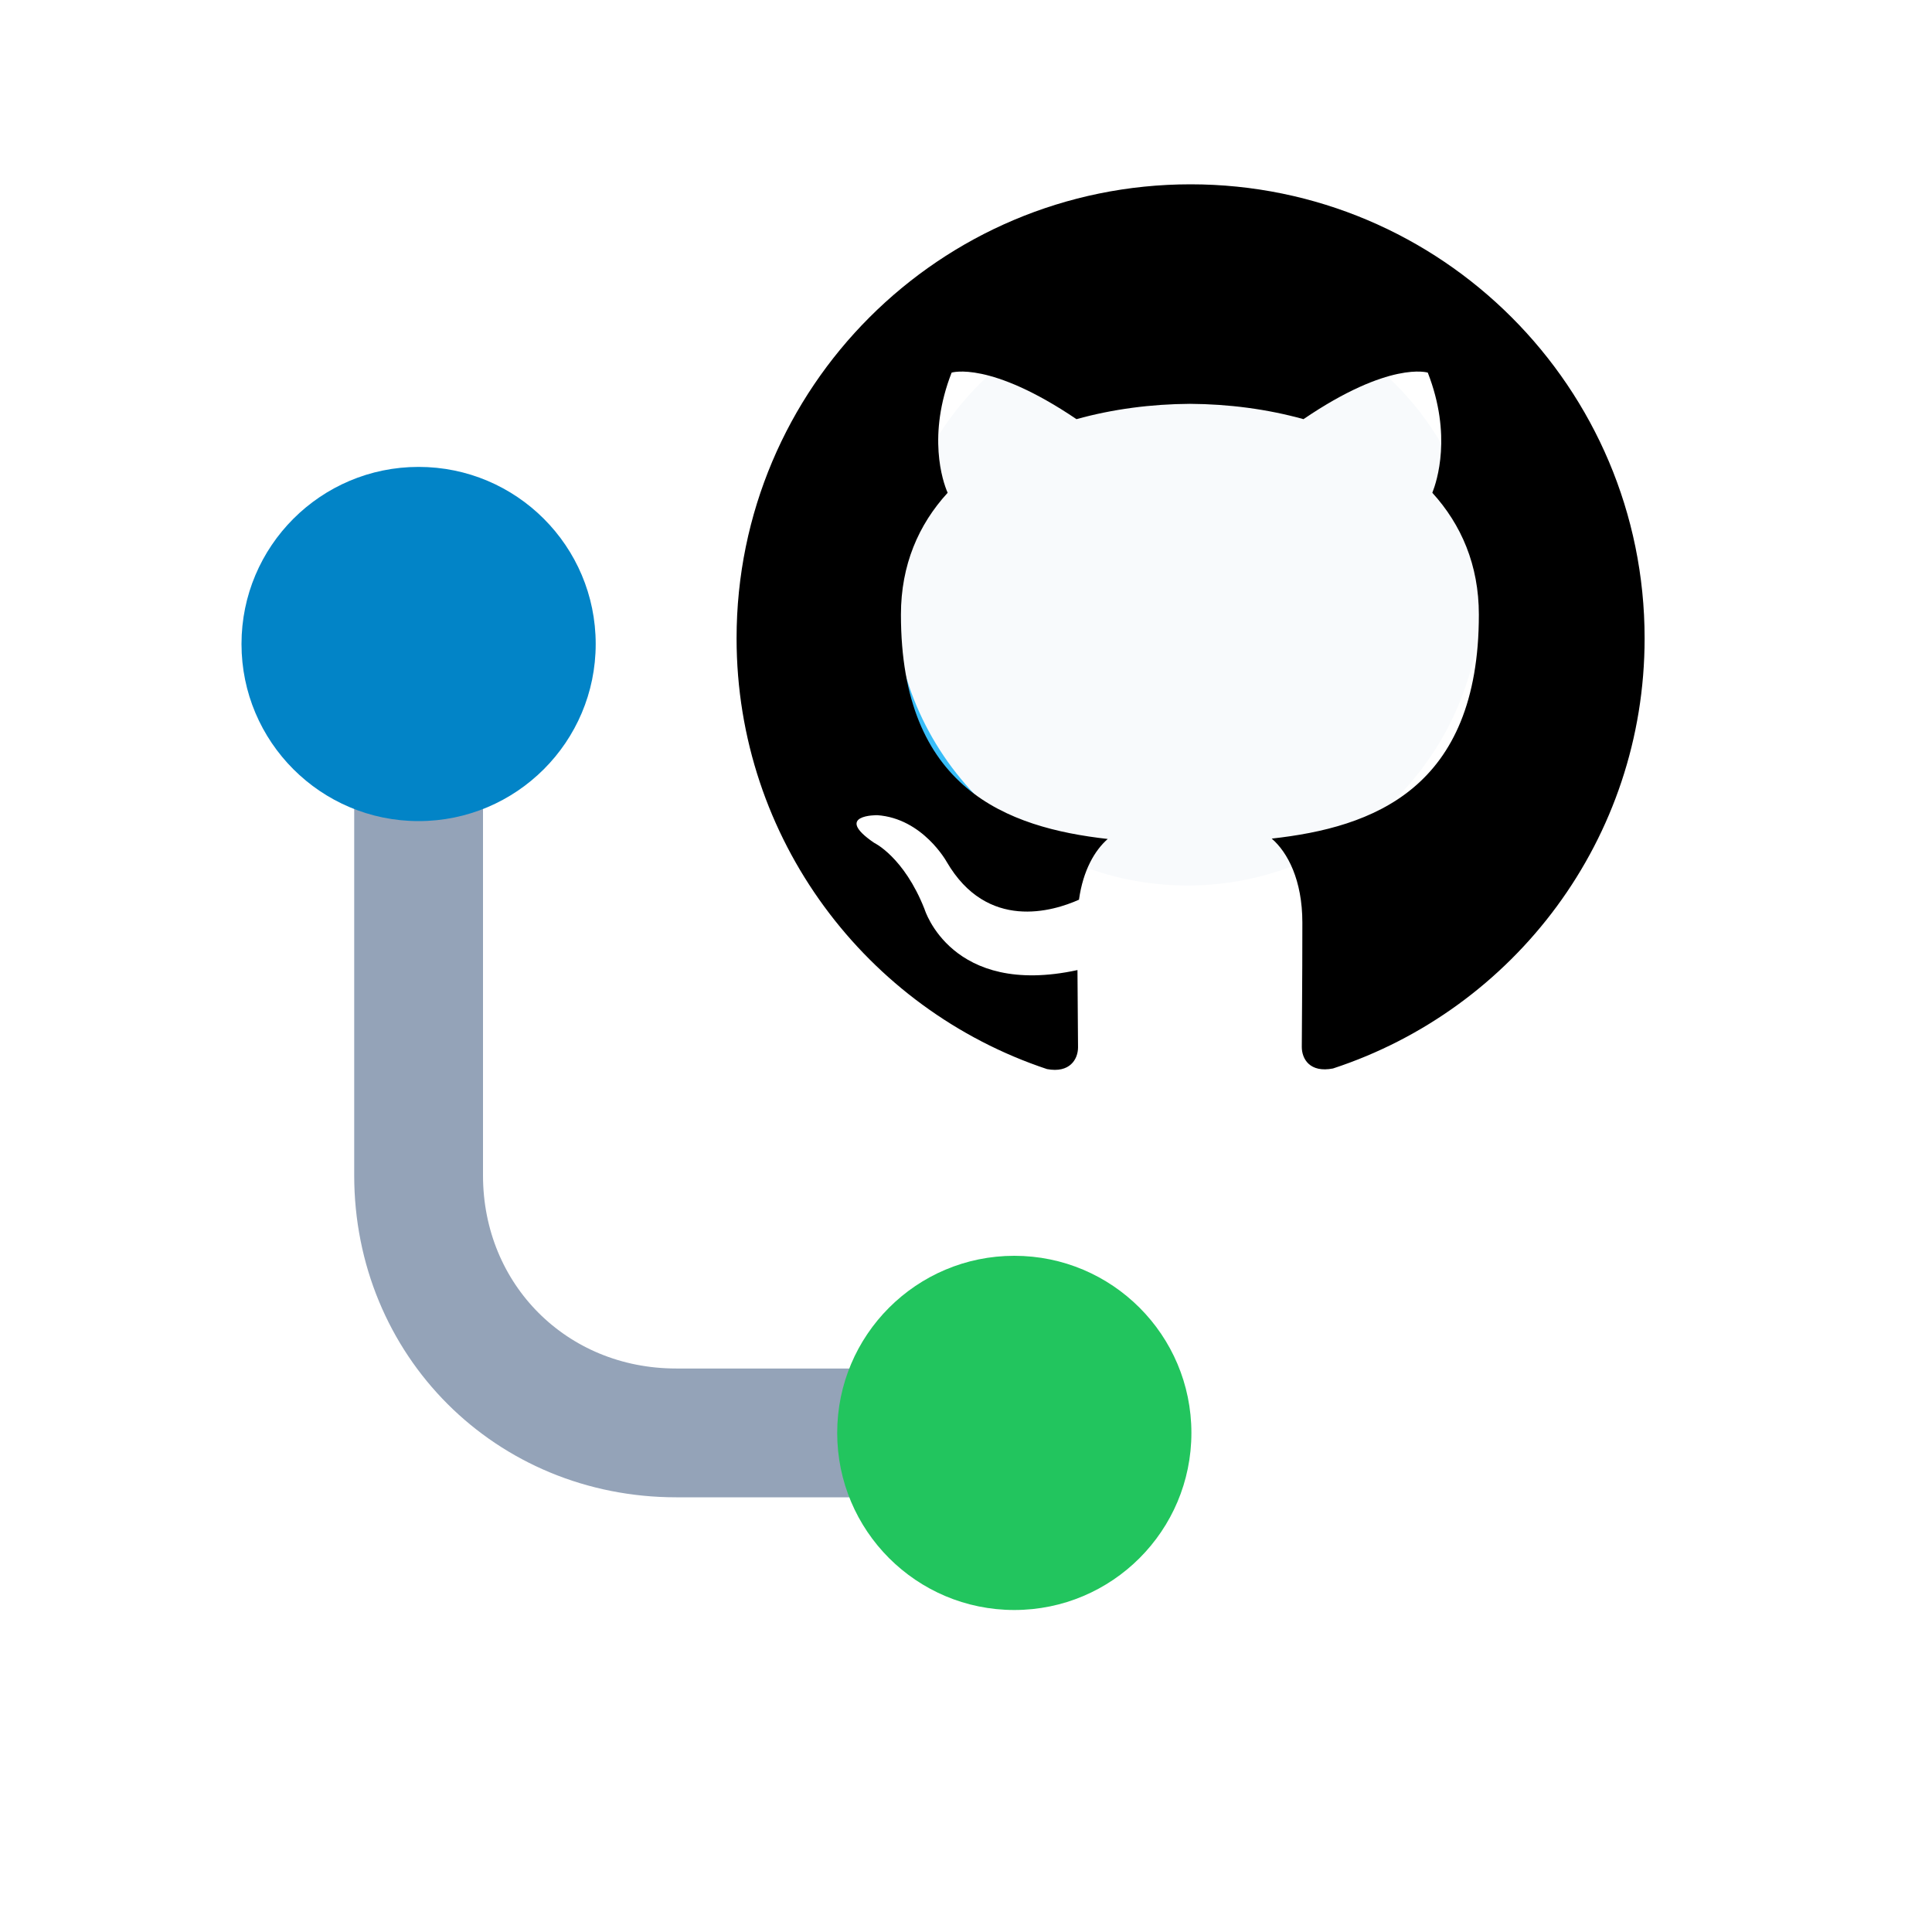
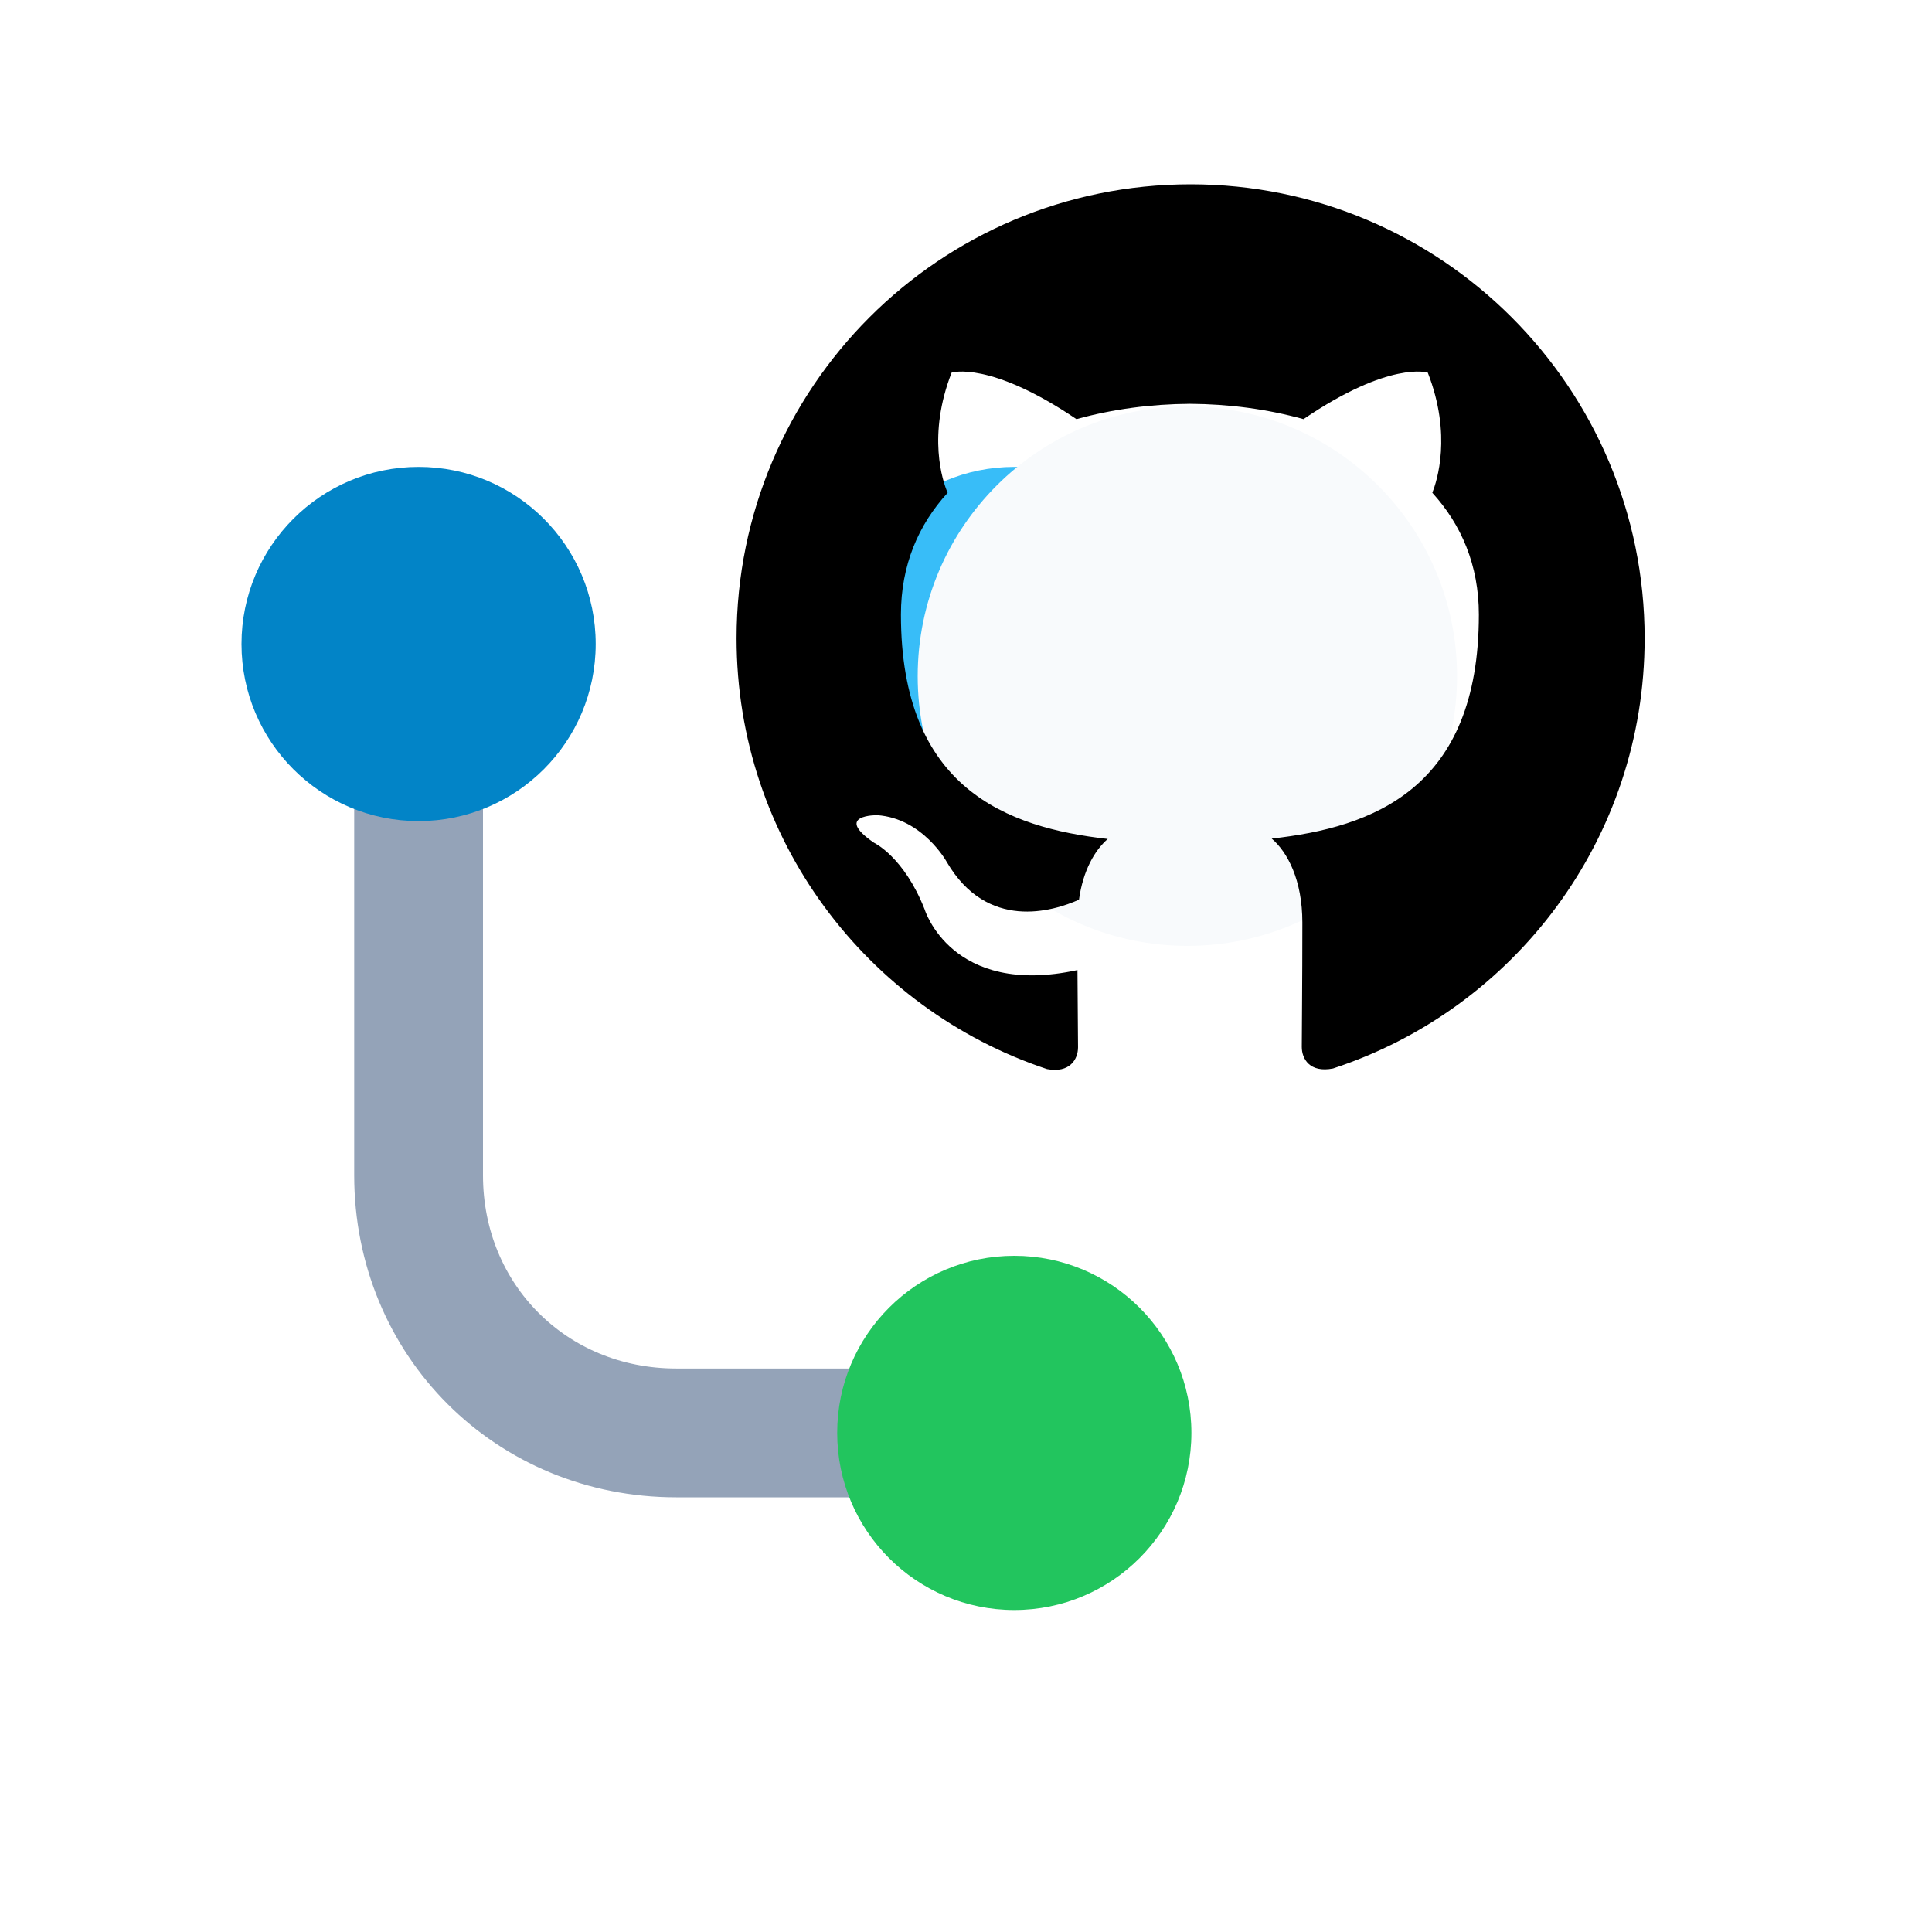
<svg xmlns="http://www.w3.org/2000/svg" viewBox="0 0 24 24" width="24" height="24">
  <g transform="translate(1.2 6.2)">
    <g transform="translate(-1.8 -2.6)">
      <g stroke="#94a3b8" stroke-width="1.6" fill="none">
        <path d="M5.8 6.4v4.6c0 1.8 1.4 3.2 3.2 3.2h3.4" />
      </g>
      <circle cx="5.8" cy="4.4" r="2.2" fill="#0284c7" />
      <circle cx="13.2" cy="4.4" r="2.2" fill="#38bdf8" />
      <circle cx="13.2" cy="14.2" r="2.2" fill="#22c55e" />
    </g>
  </g>
  <g transform="translate(8.8 1.8)">
-     <circle cx="5.95" cy="5.55" r="3.65" fill="#f8fafc" />
+     <circle cx="5.95" cy="6.6" r="3.35" fill="#f8fafc" />
    <g transform="translate(0.35 0.35) scale(0.47)">
      <path d="M12 .297c-6.63 0-12 5.373-12 12 0 5.303 3.438 9.8 8.205 11.385.6.113.82-.258.82-.577 0-.285-.01-1.04-.015-2.04-3.338.724-4.042-1.61-4.042-1.61C4.422 18.07 3.633 17.7 3.633 17.7c-1.087-.744.084-.729.084-.729 1.205.084 1.838 1.236 1.838 1.236 1.07 1.835 2.809 1.305 3.495.998.108-.776.417-1.305.76-1.605-2.665-.3-5.466-1.332-5.466-5.93 0-1.31.465-2.38 1.235-3.22-.135-.303-.54-1.523.105-3.176 0 0 1.005-.322 3.3 1.23.96-.267 1.98-.399 3-.405 1.02.006 2.04.138 3 .405 2.28-1.552 3.285-1.23 3.285-1.23.645 1.653.24 2.873.12 3.176.765.84 1.23 1.91 1.23 3.22 0 4.61-2.805 5.625-5.475 5.92.42.36.81 1.096.81 2.22 0 1.606-.015 2.896-.015 3.286 0 .315.21.69.825.57C20.565 22.092 24 17.592 24 12.297c0-6.627-5.373-12-12-12" fill="#000" />
    </g>
  </g>
</svg>
